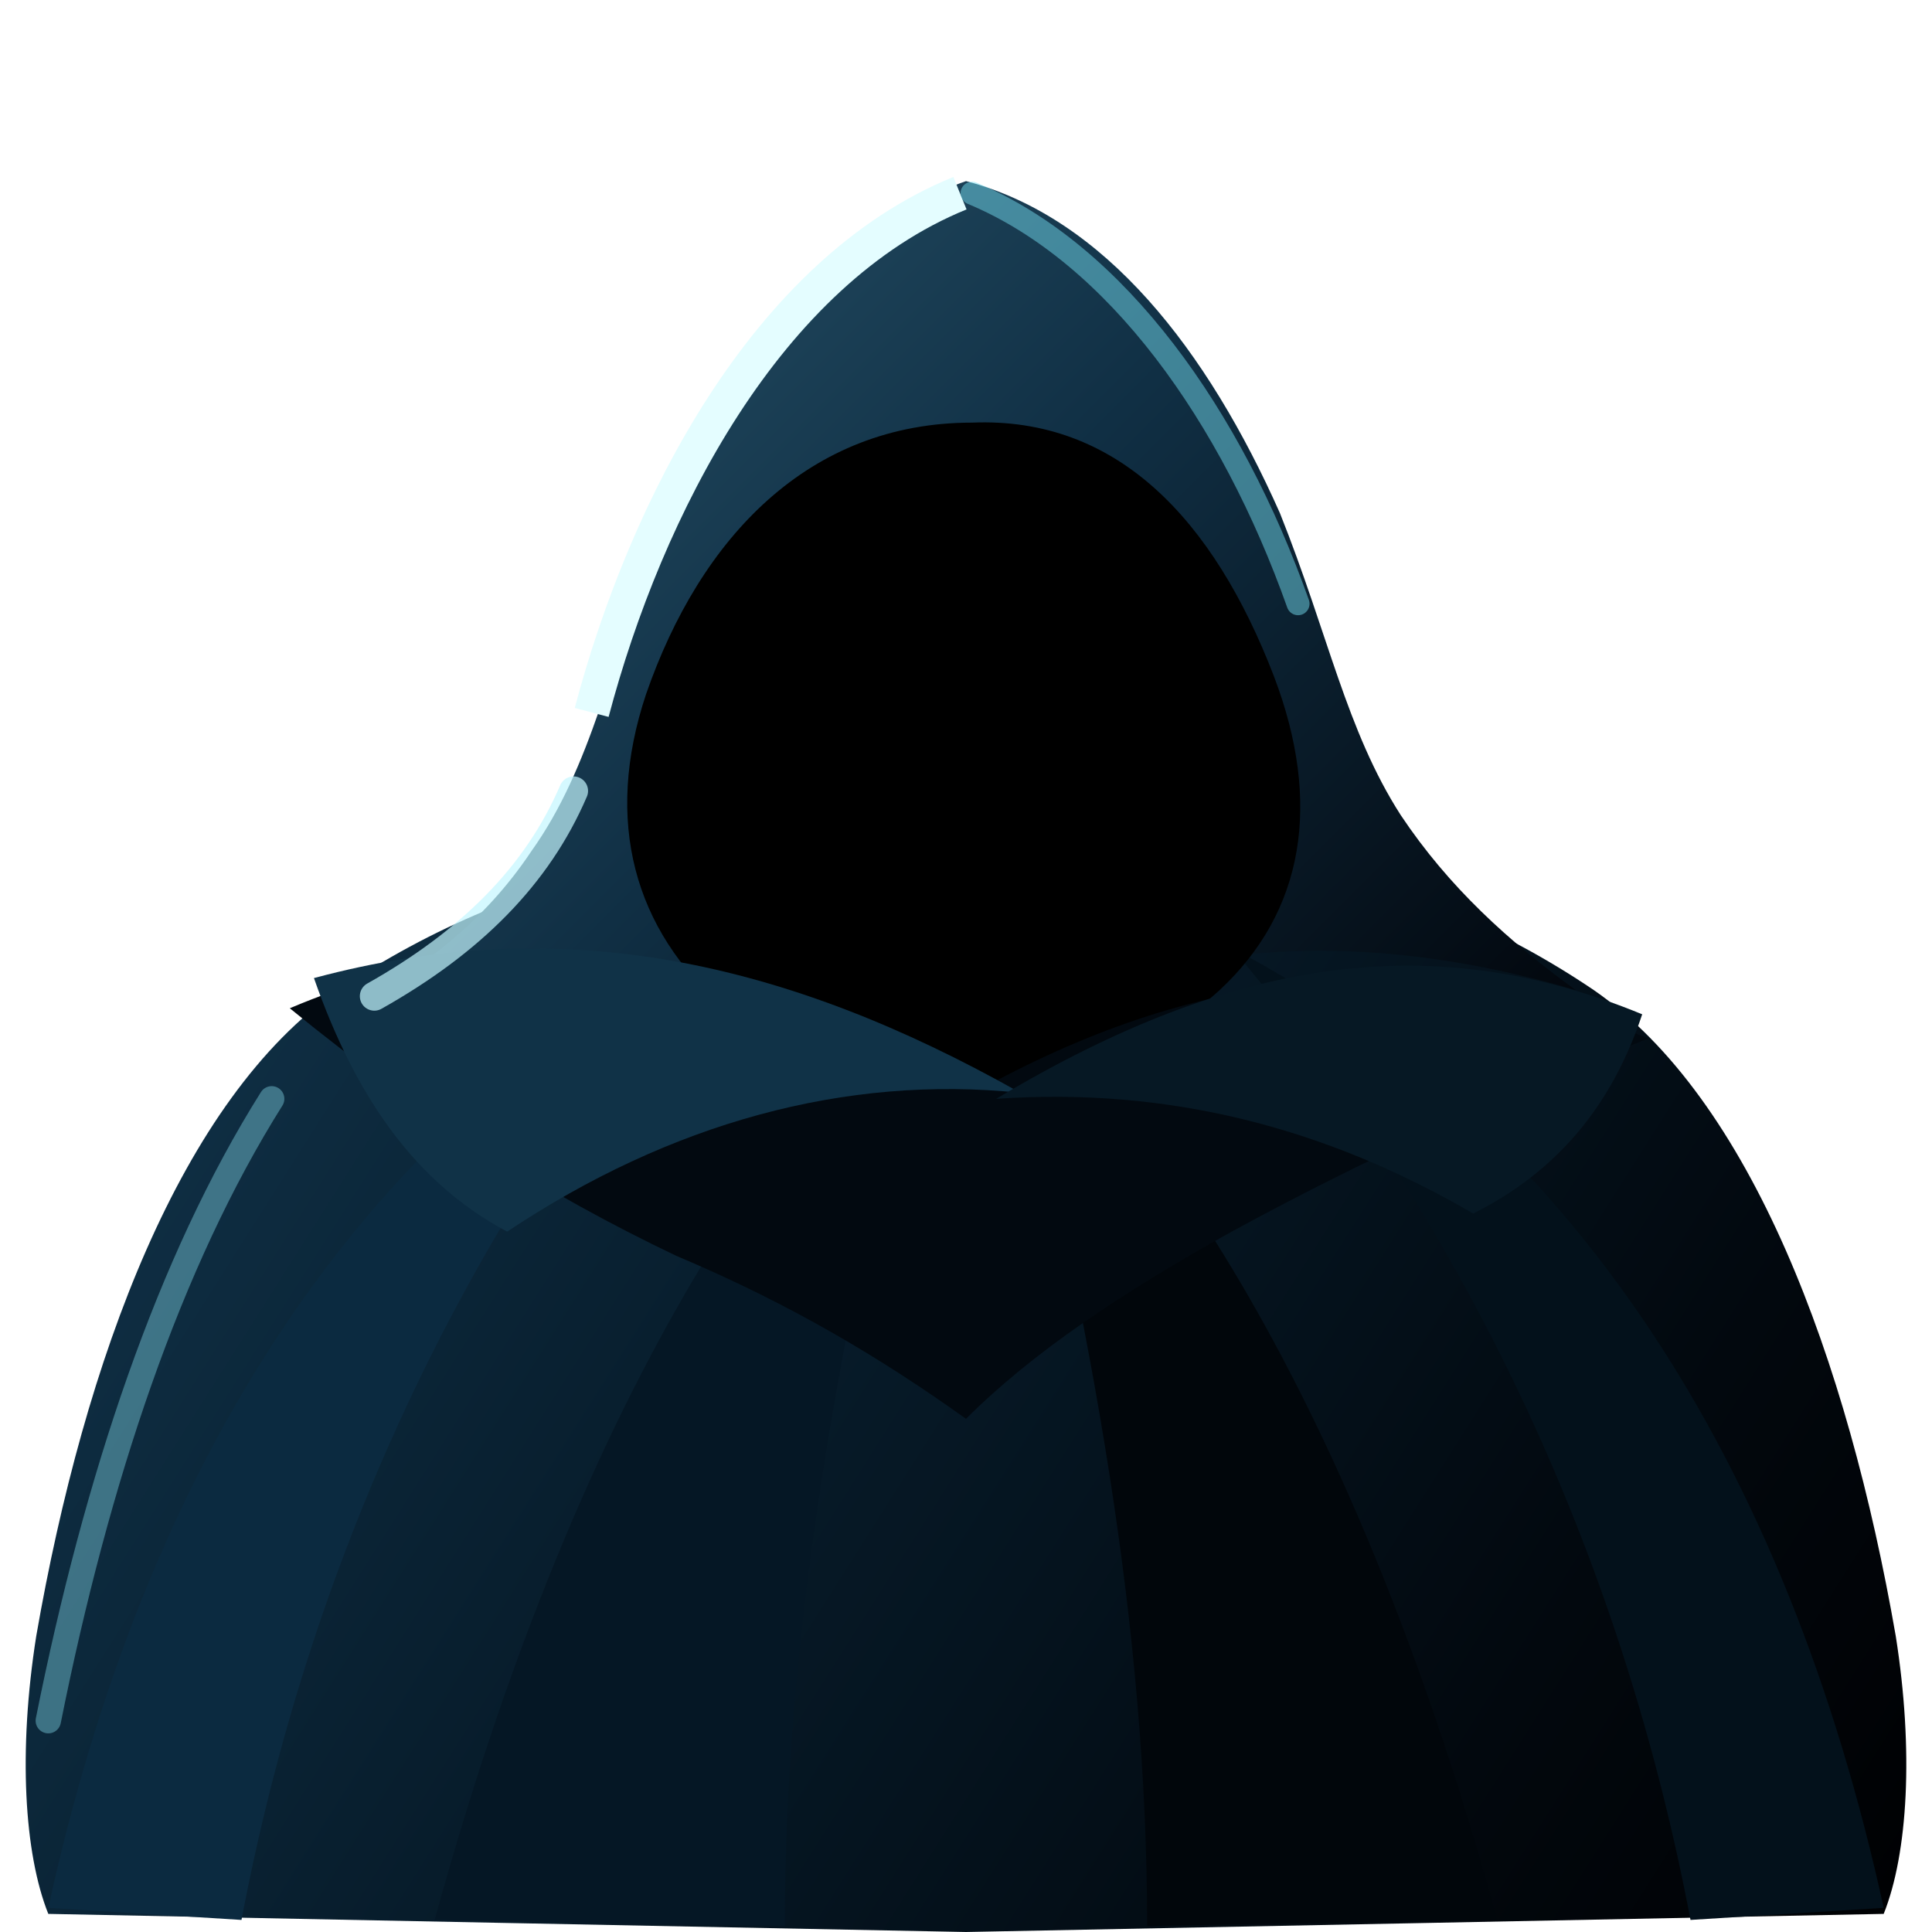
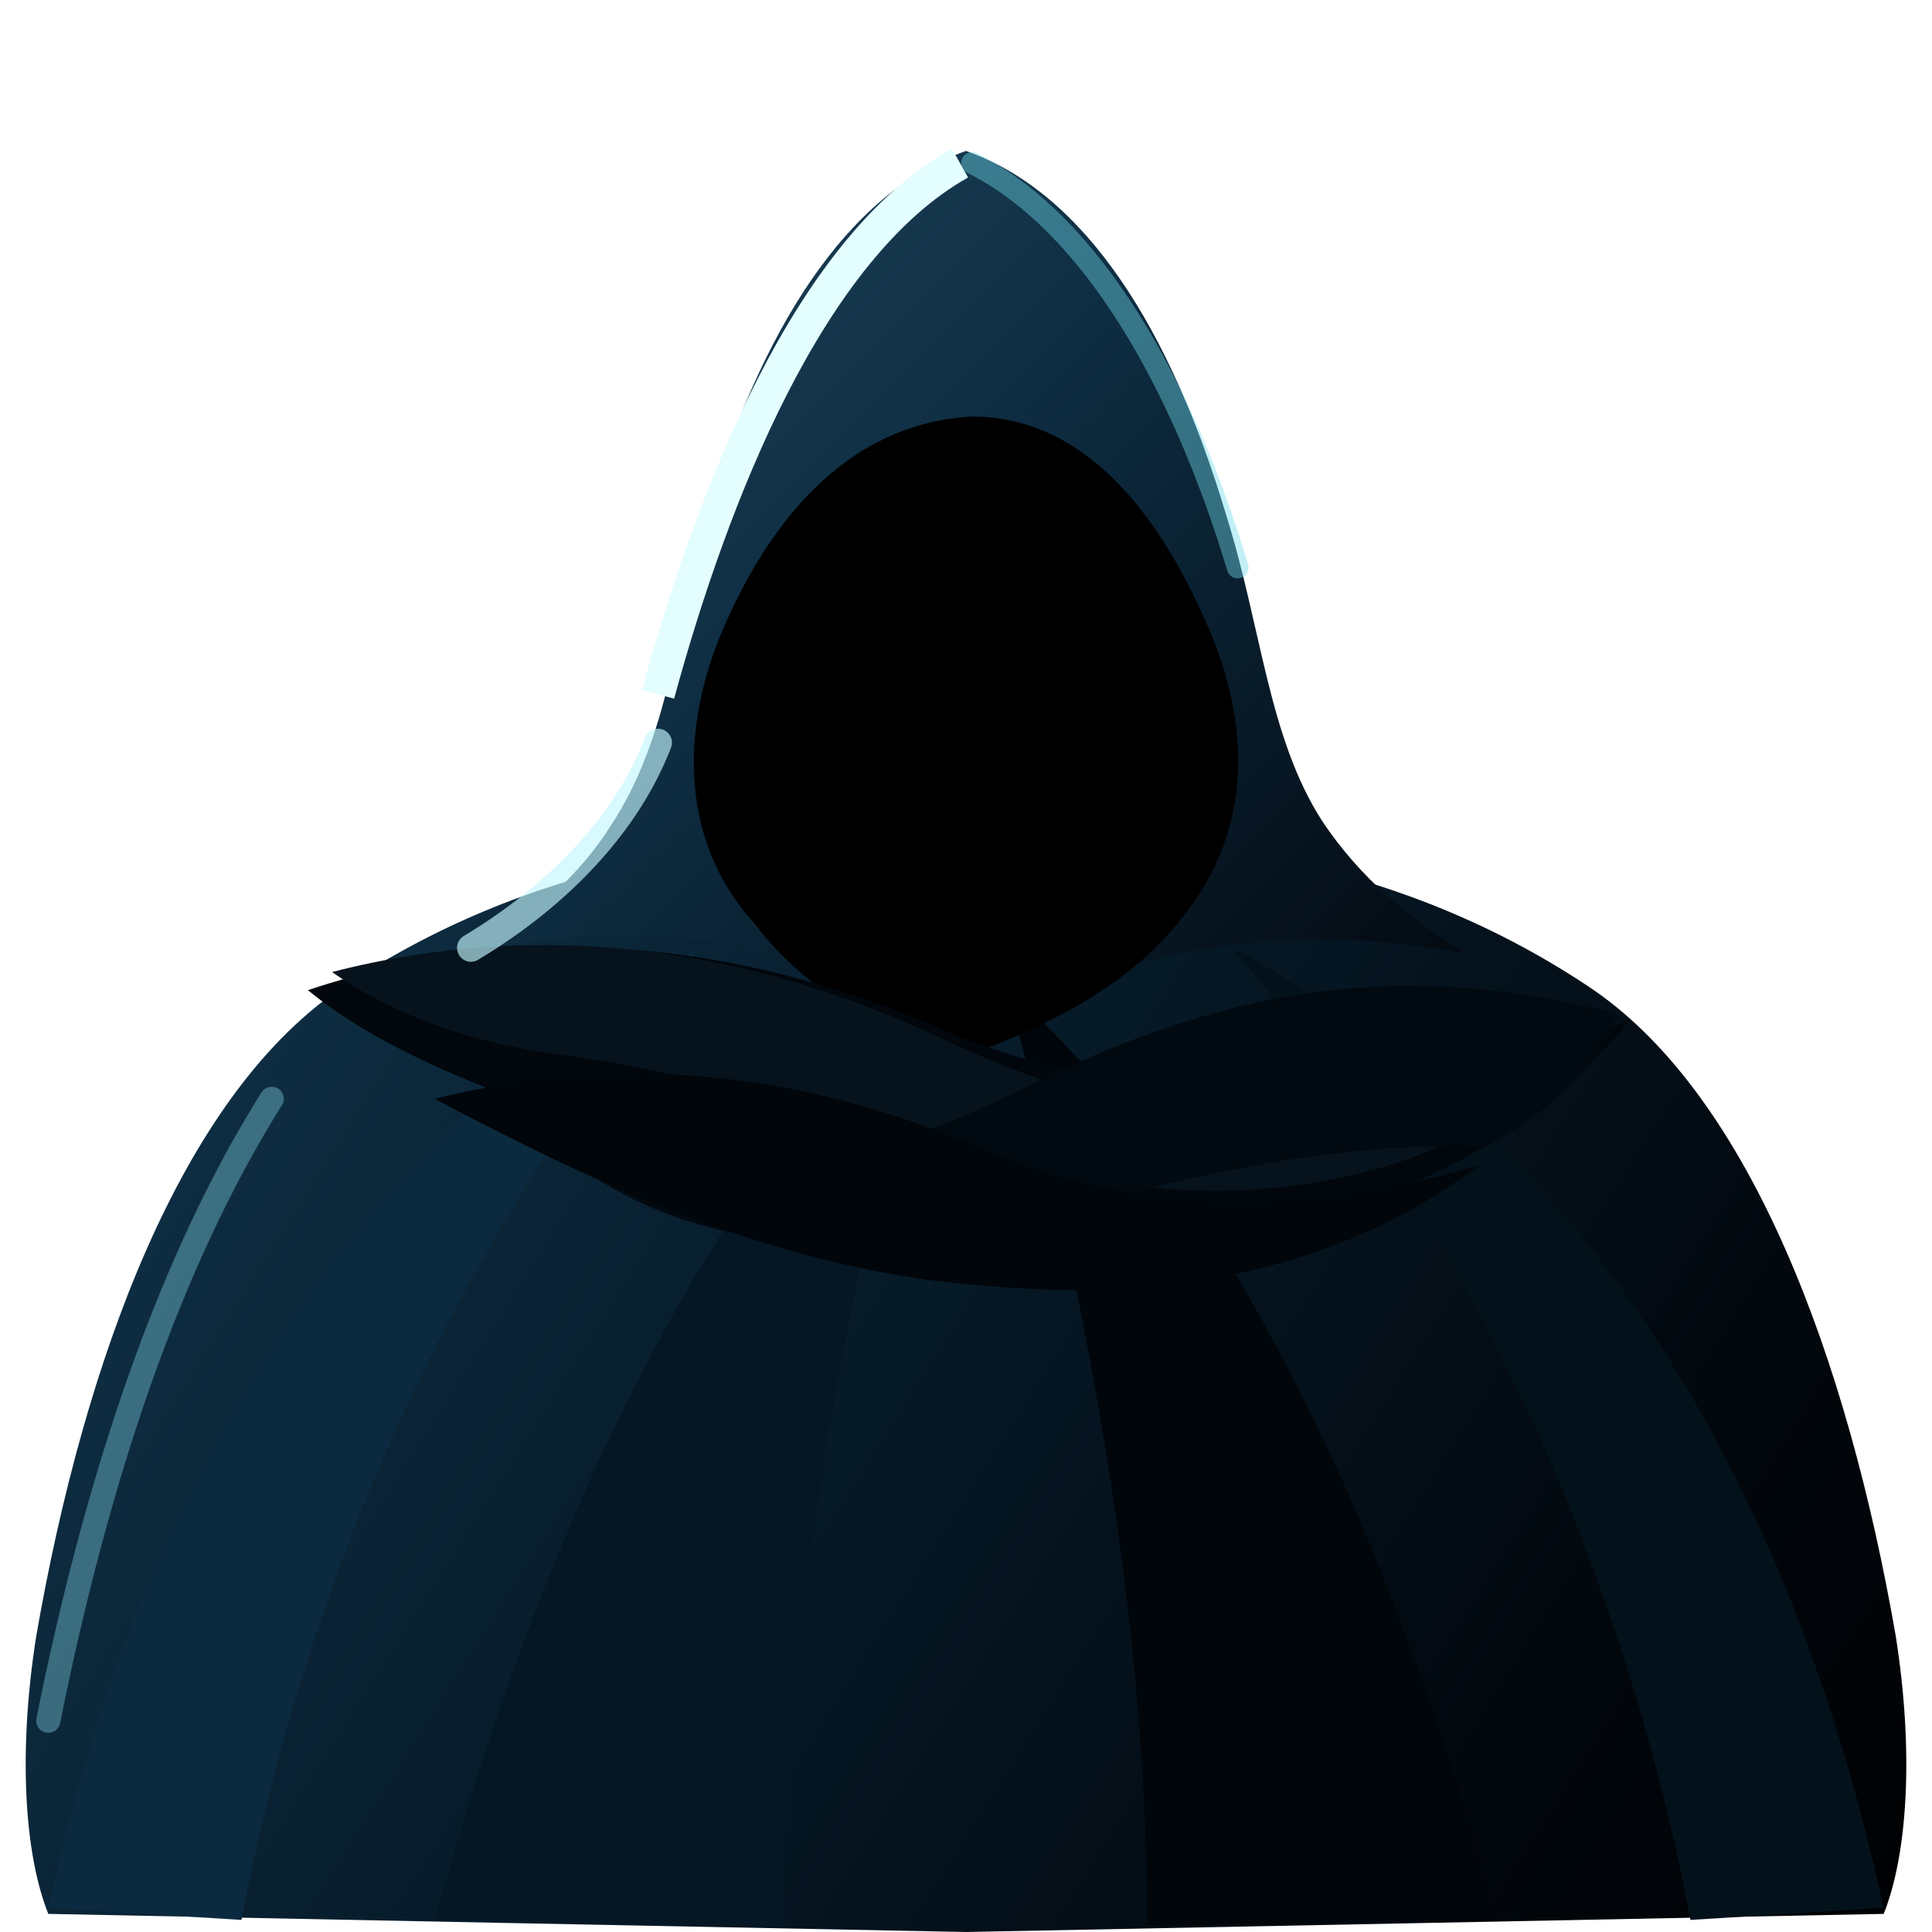
<svg xmlns="http://www.w3.org/2000/svg" viewBox="0 0 32 32" role="img" focusable="false" aria-labelledby="mt md">
  <defs>
    <linearGradient id="mc" x1="1" y1="13" x2="31" y2="32" gradientUnits="userSpaceOnUse">
      <stop stop-color="#12364e" />
      <stop offset=".42" stop-color="#071c2b" />
      <stop offset=".8" stop-color="#02080e" />
      <stop offset="1" stop-color="#000103" />
    </linearGradient>
-     <linearGradient id="mh" x1="8" y1="3" x2="24" y2="19" gradientUnits="userSpaceOnUse">
-       <stop stop-color="#28536a" />
-       <stop offset=".45" stop-color="#102f44" />
+     <linearGradient id="mh" x1="8" y1="2" x2="24" y2="18" gradientUnits="userSpaceOnUse">
+       <stop stop-color="#21485f" />
+       <stop offset=".42" stop-color="#0e2d42" />
      <stop offset="1" stop-color="#02060c" />
    </linearGradient>
  </defs>
  <path d="M5.6 16.4C3 18.2 1.4 22.5.6 27.1C.3 29 .4 30.7.8 31.7C5.8 31.8 10.9 31.9 16 32C21.1 31.9 26.2 31.8 31.2 31.7C31.6 30.7 31.7 29 31.4 27.1C30.6 22.5 29 18.2 26.4 16.4C23.3 14.3 19.7 13.7 16 13.9C12.3 13.7 8.7 14.3 5.6 16.4Z" fill="url(#mc)" />
  <path d="M.8 31.6C2.4 24.3 5.9 18.7 11.6 15.7C7.6 20.4 5.1 26 4 31.8Z" fill="#0b2a40" />
  <path d="M31.2 31.6C29.6 24.3 26.1 18.7 20.4 15.7C24.4 20.4 26.9 26 28 31.8Z" fill="#03111b" />
  <path d="M7.2 31.8C9.2 24.5 12.1 19.2 15.3 16.4C13.9 22 13 27 13 31.9Z" fill="#051725" />
  <path d="M24.8 31.8C22.8 24.5 19.9 19.2 16.7 16.4C18.1 22 19 27 19 31.9Z" fill="#01060b" />
-   <path d="M16 3C13.7 3.8 12 6 10.9 8.9C10.1 11 9.8 12.7 8.8 14.1C8 15.3 7 16 6 16.6C8.7 15.8 11.6 15.7 13.9 16.5C14.9 16.9 15.6 17.4 16.1 18.1C16.6 17.3 17.3 16.7 18.4 16.3C20.7 15.5 23.4 15.6 26.1 16.4C25 15.6 24 14.7 23.2 13.5C22.3 12.1 22 10.5 21.2 8.5C20 5.8 18.3 3.6 16 3Z" fill="url(#mh)" />
-   <path d="M16.1 7C13.4 7 11.6 8.9 10.7 11.5C10 13.6 10.5 15.4 12 16.7C13.1 17.6 14.5 18.1 16 18.1C17.7 18 19.1 17.4 20.2 16.4C21.6 15.1 21.9 13.3 21.1 11.2C20.1 8.6 18.5 6.9 16.1 7Z" fill="#000" />
-   <path d="M4.8 16.7C8.8 15 12.6 15.8 16.5 17.9C20.1 16 23.5 15.7 27.3 17.2C24.8 18.2 22.6 19.2 20.4 20.4C18.6 21.4 17.1 22.4 16 23.5C14.6 22.5 13.1 21.6 11.2 20.8C9.1 19.8 7 18.5 4.8 16.7Z" fill="#020910" />
-   <path d="M5.2 16.2C9.3 15.1 13 15.9 16.9 18.1C14 17.8 11.1 18.6 8.4 20.4C6.9 19.6 5.9 18.2 5.2 16.2Z" fill="#103247" />
-   <path d="M27.2 16.8C23.8 15.4 20.5 15.8 16.5 18.2C19.4 18 22 18.7 24.4 20.1C25.8 19.4 26.7 18.3 27.2 16.8Z" fill="#061824" />
-   <path d="M6.2 16.5C7.8 15.6 8.9 14.5 9.5 13.1" fill="none" stroke="#c3f7ff" stroke-opacity=".7" stroke-width=".48" stroke-linecap="round" />
-   <path d="M9.8 11.8C10.7 8.4 12.7 4.5 15.9 3.2" fill="none" stroke="#e4fdff" stroke-width=".58" stroke-linecap="butt" />
-   <path d="M16.1 3.2C18.5 4.2 20.4 6.9 21.5 10" fill="none" stroke="#75dff1" stroke-opacity=".48" stroke-width=".38" stroke-linecap="round" />
-   <path d="M4.5 18.2C2.8 20.9 1.6 24.5.8 28.5" fill="none" stroke="#8feafa" stroke-opacity=".38" stroke-width=".42" stroke-linecap="round" />
+   <path d="M16 2.5C14 3.2 12.6 5.5 11.7 8.5C11.2 10.4 11.1 12.2 10.1 13.7C9.6 14.5 8.7 15.3 7.8 15.8C9.7 15.3 11.9 15.4 13.7 16.1C14.7 16.4 15.5 17 16 17.7C16.6 17 17.4 16.4 18.4 16.1C20.2 15.5 22.3 15.4 24.3 15.8C23.3 15.2 22.5 14.5 21.9 13.6C21 12.2 20.9 10.4 20.3 8.5C19.4 5.5 18 3.2 16 2.5Z" fill="url(#mh)" />
+   <path d="M16.1 6.9C14.2 7 12.8 8.4 11.9 10.6C11.2 12.4 11.4 14.1 12.5 15.3C13.4 16.5 14.7 17.1 16 17.5C17.3 17 18.6 16.4 19.5 15.3C20.6 14 20.8 12.4 20.1 10.6C19.2 8.4 17.9 6.9 16.1 6.9Z" fill="#000" />
+   <path d="M5.1 16.4C8.7 15.2 12.2 15.6 15.5 17C18.4 18.3 22.3 18.5 27 16.9C25.1 19.2 22.4 20.4 19 20.5C15.8 20.6 12.9 19.5 10 18.7C7.8 18 6.2 17.3 5.1 16.4Z" fill="#01070c" />
+   <path d="M5.5 16.1C9 15.2 12.4 15.7 15.6 17.2C18.5 18.6 21.5 19 25.6 18C23.7 19.4 21.2 20 18.5 19.6C15.3 19.2 12.5 17.9 9.5 17.5C7.8 17.3 6.5 16.8 5.5 16.1Z" fill="#06131d" />
+   <path d="M26.8 16.8C23.4 15.9 20.5 16.3 17.2 17.9C14.5 19.3 12 19.8 9.3 19.1C11 20.5 13.6 21 16.6 20.3C19.6 19.5 22 18.9 24.6 19C25.7 18.4 26.4 17.7 26.8 16.8Z" fill="#020a11" />
+   <path d="M7.2 18.2C10.4 17.4 13.4 17.8 16.2 19C18.7 20.1 21.4 20.2 24.5 19.3C22.4 20.9 19.6 21.6 16.4 21.3C13.2 21.1 10.2 19.8 7.2 18.2Z" fill="#01060b" />
+   <path d="M7.8 15.7C9.3 14.8 10.4 13.6 10.9 12.3" fill="none" stroke="#c4f7ff" stroke-opacity=".65" stroke-width=".46" stroke-linecap="round" />
+   <path d="M10.9 11.5C11.8 8.2 13.4 4.1 15.9 2.7" fill="none" stroke="#e4fdff" stroke-width=".55" stroke-linecap="butt" />
+   <path d="M16.1 2.7C18.1 3.7 19.6 6.4 20.5 9.4" fill="none" stroke="#70dced" stroke-opacity=".42" stroke-width=".36" stroke-linecap="round" />
+   <path d="M4.5 18.2C2.8 20.9 1.6 24.5.8 28.5" fill="none" stroke="#8feafa" stroke-opacity=".35" stroke-width=".4" stroke-linecap="round" />
</svg>
